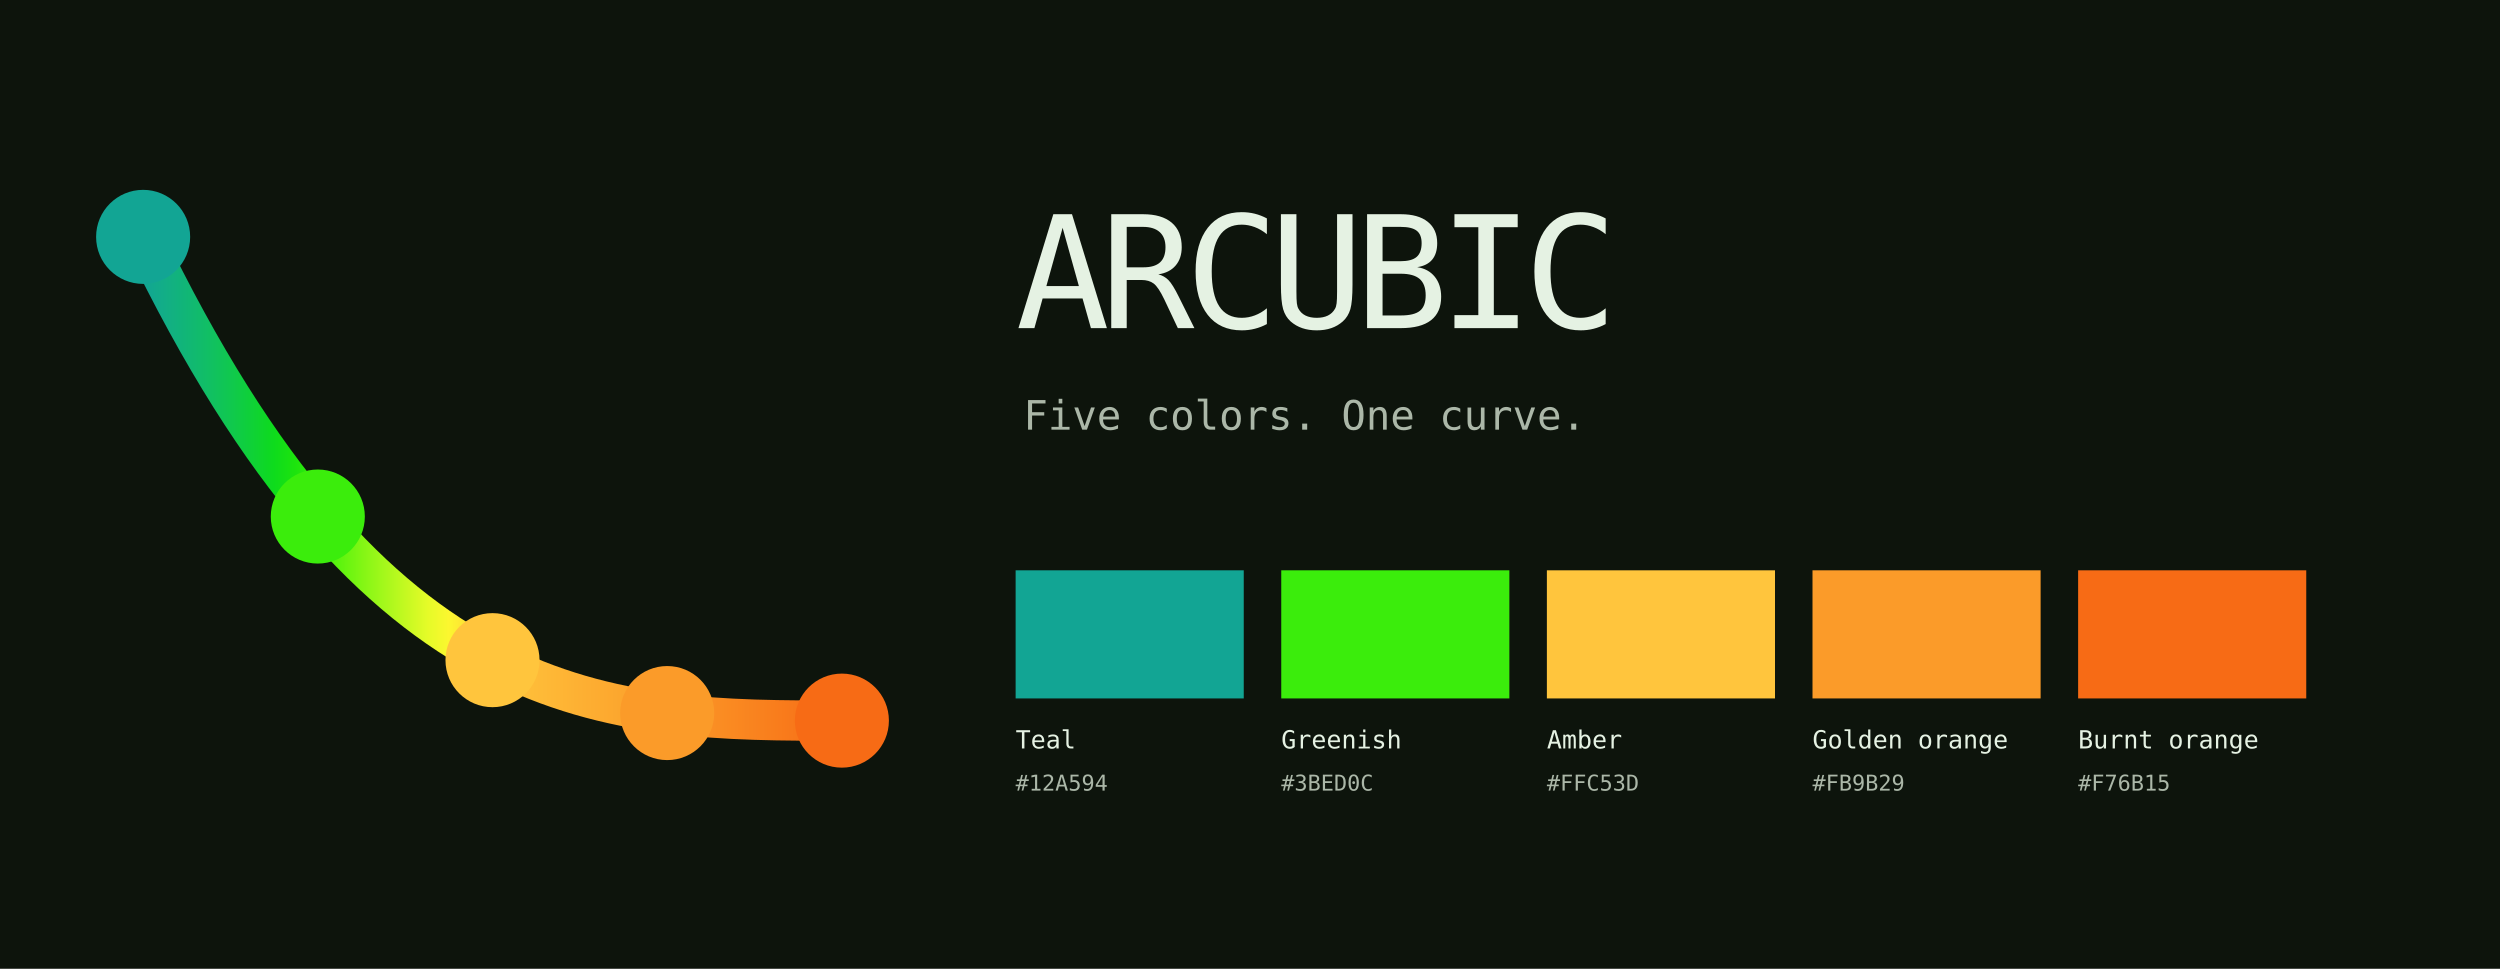
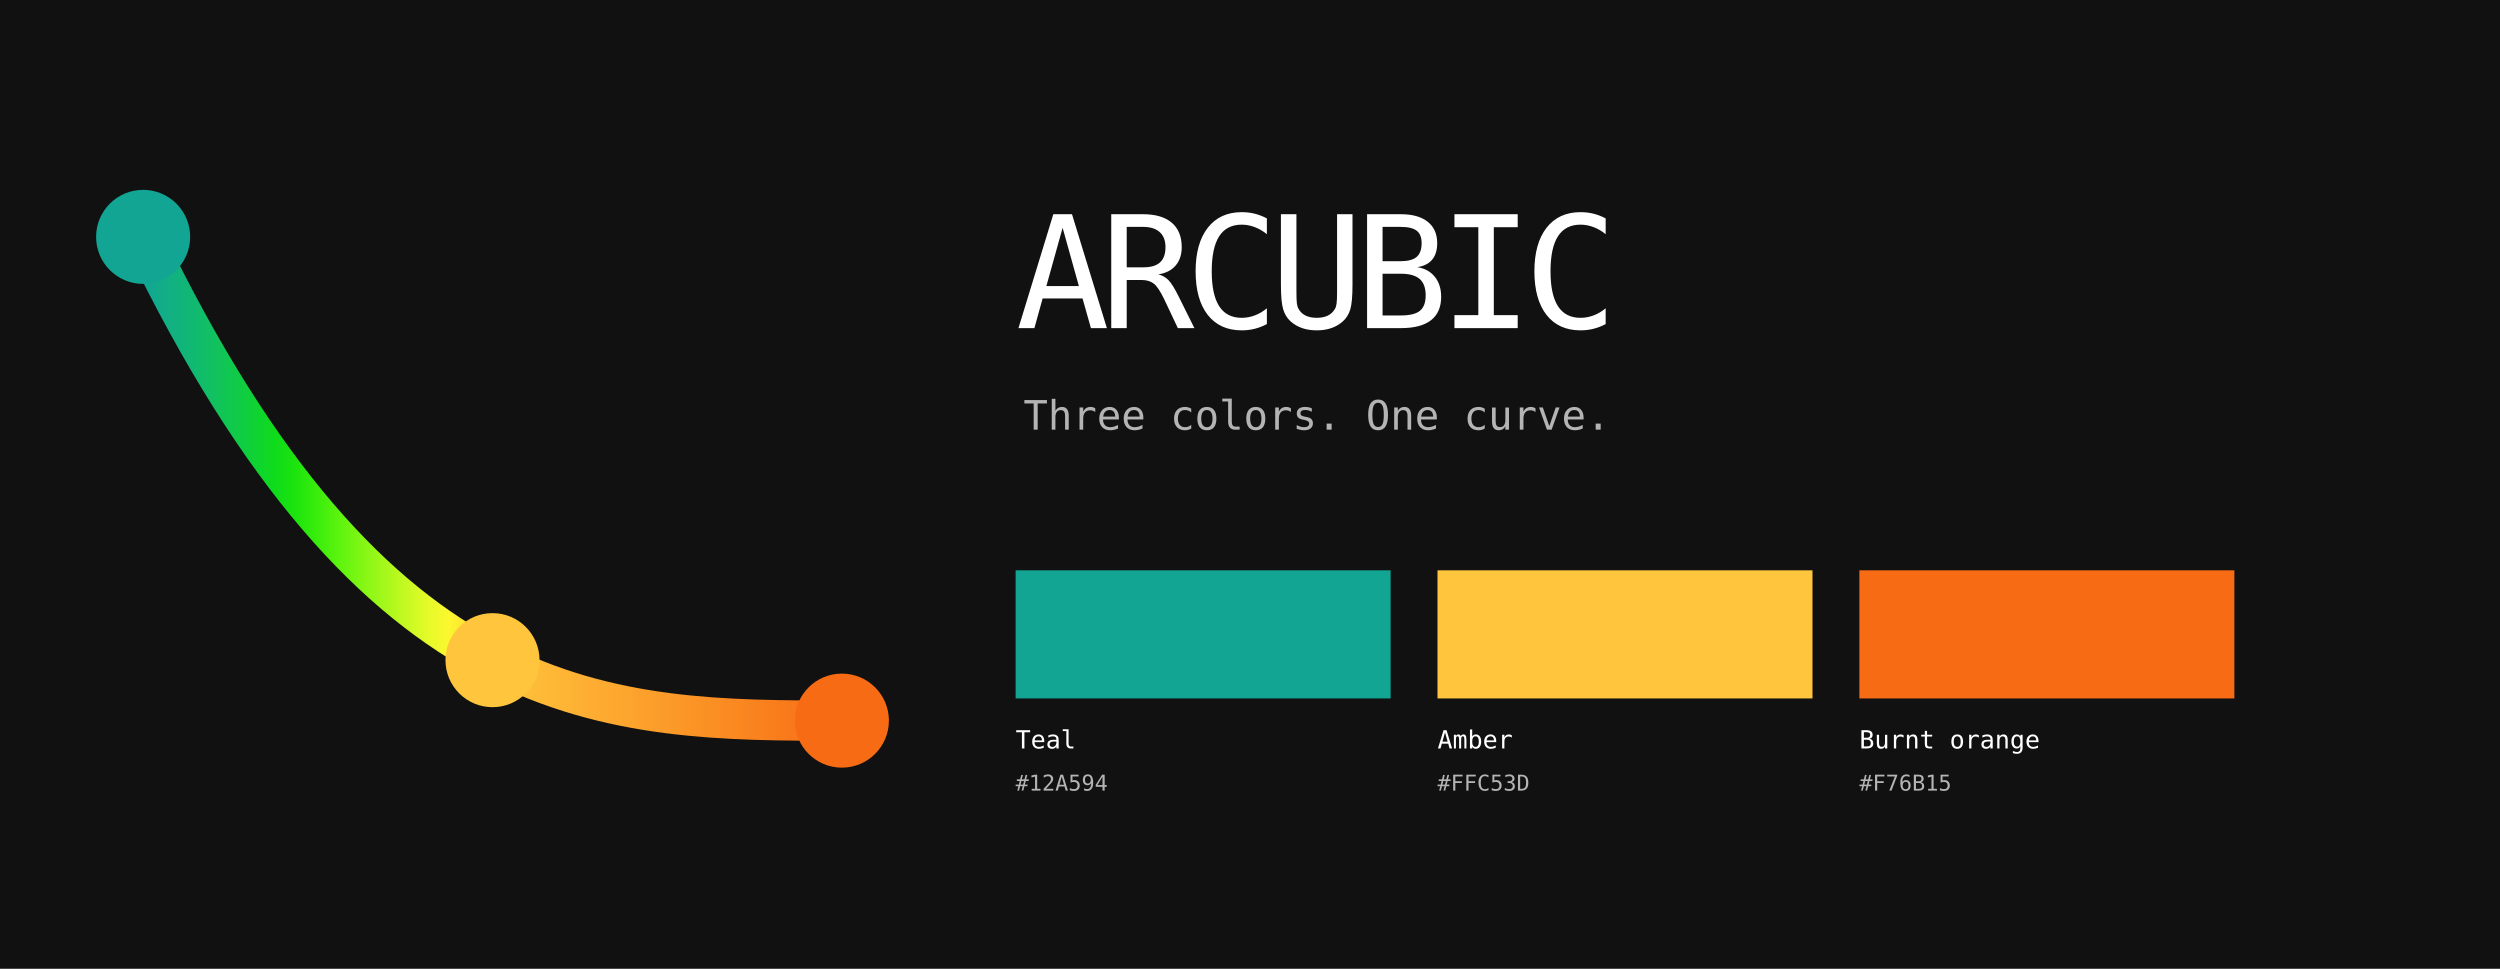
<svg xmlns="http://www.w3.org/2000/svg" viewBox="0 0 1600 620">
-   <rect width="1600" height="620" fill="#0d140c" />
+   <rect width="1600" height="620" fill="#111111" />
  <g transform="translate(40 100) scale(4.3)" fill="none">
    <defs>
      <linearGradient id="title-hue" x1="12" x2="116" gradientUnits="userSpaceOnUse">
        <stop offset="0%" stop-color="#12A594" />
        <stop offset="3.125%" stop-color="#12AE86" />
        <stop offset="6.25%" stop-color="#11B676" />
        <stop offset="9.375%" stop-color="#11BF64" />
        <stop offset="12.5%" stop-color="#10C84E" />
        <stop offset="15.625%" stop-color="#0FD136" />
        <stop offset="18.75%" stop-color="#0EDB1C" />
        <stop offset="21.875%" stop-color="#1DE40D" />
        <stop offset="25%" stop-color="#3BED0C" />
        <stop offset="28.125%" stop-color="#5DF40E" />
        <stop offset="31.25%" stop-color="#81F614" />
        <stop offset="34.375%" stop-color="#A3F81B" />
        <stop offset="37.5%" stop-color="#C4F921" />
        <stop offset="40.625%" stop-color="#E4FB28" />
        <stop offset="43.75%" stop-color="#FCF72F" />
        <stop offset="46.875%" stop-color="#FEDD36" />
        <stop offset="50%" stop-color="#FFC53D" />
        <stop offset="53.125%" stop-color="#FFC03A" />
        <stop offset="56.25%" stop-color="#FEBB38" />
        <stop offset="59.375%" stop-color="#FEB635" />
        <stop offset="62.5%" stop-color="#FDB033" />
        <stop offset="65.625%" stop-color="#FDAB30" />
        <stop offset="68.75%" stop-color="#FCA62E" />
        <stop offset="71.875%" stop-color="#FCA02B" />
        <stop offset="75%" stop-color="#FB9B29" />
        <stop offset="78.125%" stop-color="#FB9526" />
        <stop offset="81.25%" stop-color="#FA8F24" />
        <stop offset="84.375%" stop-color="#FA8921" />
        <stop offset="87.5%" stop-color="#F9831F" />
        <stop offset="90.625%" stop-color="#F97D1C" />
        <stop offset="93.75%" stop-color="#F8771A" />
        <stop offset="96.875%" stop-color="#F87117" />
        <stop offset="100%" stop-color="#F76B15" />
      </linearGradient>
    </defs>
    <path d="M12 12 C46.667 84 81.333 84 116 84" stroke="url(#title-hue)" stroke-width="6" stroke-linecap="round" />
    <circle cx="12" cy="12" r="7" fill="#12A594" />
-     <circle cx="38" cy="53.625" r="7" fill="#3BED0C" />
    <circle cx="64" cy="75" r="7" fill="#FFC53D" />
-     <circle cx="90" cy="82.875" r="7" fill="#FB9B29" />
    <circle cx="116" cy="84" r="7" fill="#F76B15" />
  </g>
  <g font-family="ui-monospace,monospace">
-     <text x="650" y="210" fill="#e5f2e3" font-size="100" letter-spacing="-6">ARCUBIC</text>
-     <text x="655" y="275" fill="#abb7a8" font-size="26">Five colors. One curve.</text>
+     <text x="650" y="210" fill="#fff" font-size="100" letter-spacing="-6">ARCUBIC</text>
+     <text x="655" y="275" fill="#b4b4b4" font-size="26">Three colors. One curve.</text>
    <g transform="translate(650 365)">
-       <rect width="146" height="82" fill="#12A594" />
-       <text y="114" fill="#e5f2e3" font-size="16">Teal</text>
-       <text y="141" fill="#abb7a8" font-size="14">#12A594</text>
+       <rect width="240" height="82" fill="#12A594" />
+       <text y="114" fill="#fff" font-size="16">Teal</text>
+       <text y="141" fill="#b4b4b4" font-size="14">#12A594</text>
    </g>
-     <g transform="translate(820 365)">
-       <rect width="146" height="82" fill="#3BED0C" />
-       <text y="114" fill="#e5f2e3" font-size="16">Greenish</text>
-       <text y="141" fill="#abb7a8" font-size="14">#3BED0C</text>
+     <g transform="translate(920 365)">
+       <rect width="240" height="82" fill="#FFC53D" />
+       <text y="114" fill="#fff" font-size="16">Amber</text>
+       <text y="141" fill="#b4b4b4" font-size="14">#FFC53D</text>
    </g>
-     <g transform="translate(990 365)">
-       <rect width="146" height="82" fill="#FFC53D" />
-       <text y="114" fill="#e5f2e3" font-size="16">Amber</text>
-       <text y="141" fill="#abb7a8" font-size="14">#FFC53D</text>
-     </g>
-     <g transform="translate(1160 365)">
-       <rect width="146" height="82" fill="#FB9B29" />
-       <text y="114" fill="#e5f2e3" font-size="16">Golden orange</text>
-       <text y="141" fill="#abb7a8" font-size="14">#FB9B29</text>
-     </g>
-     <g transform="translate(1330 365)">
-       <rect width="146" height="82" fill="#F76B15" />
-       <text y="114" fill="#e5f2e3" font-size="16">Burnt orange</text>
-       <text y="141" fill="#abb7a8" font-size="14">#F76B15</text>
+     <g transform="translate(1190 365)">
+       <rect width="240" height="82" fill="#F76B15" />
+       <text y="114" fill="#fff" font-size="16">Burnt orange</text>
+       <text y="141" fill="#b4b4b4" font-size="14">#F76B15</text>
    </g>
  </g>
</svg>
